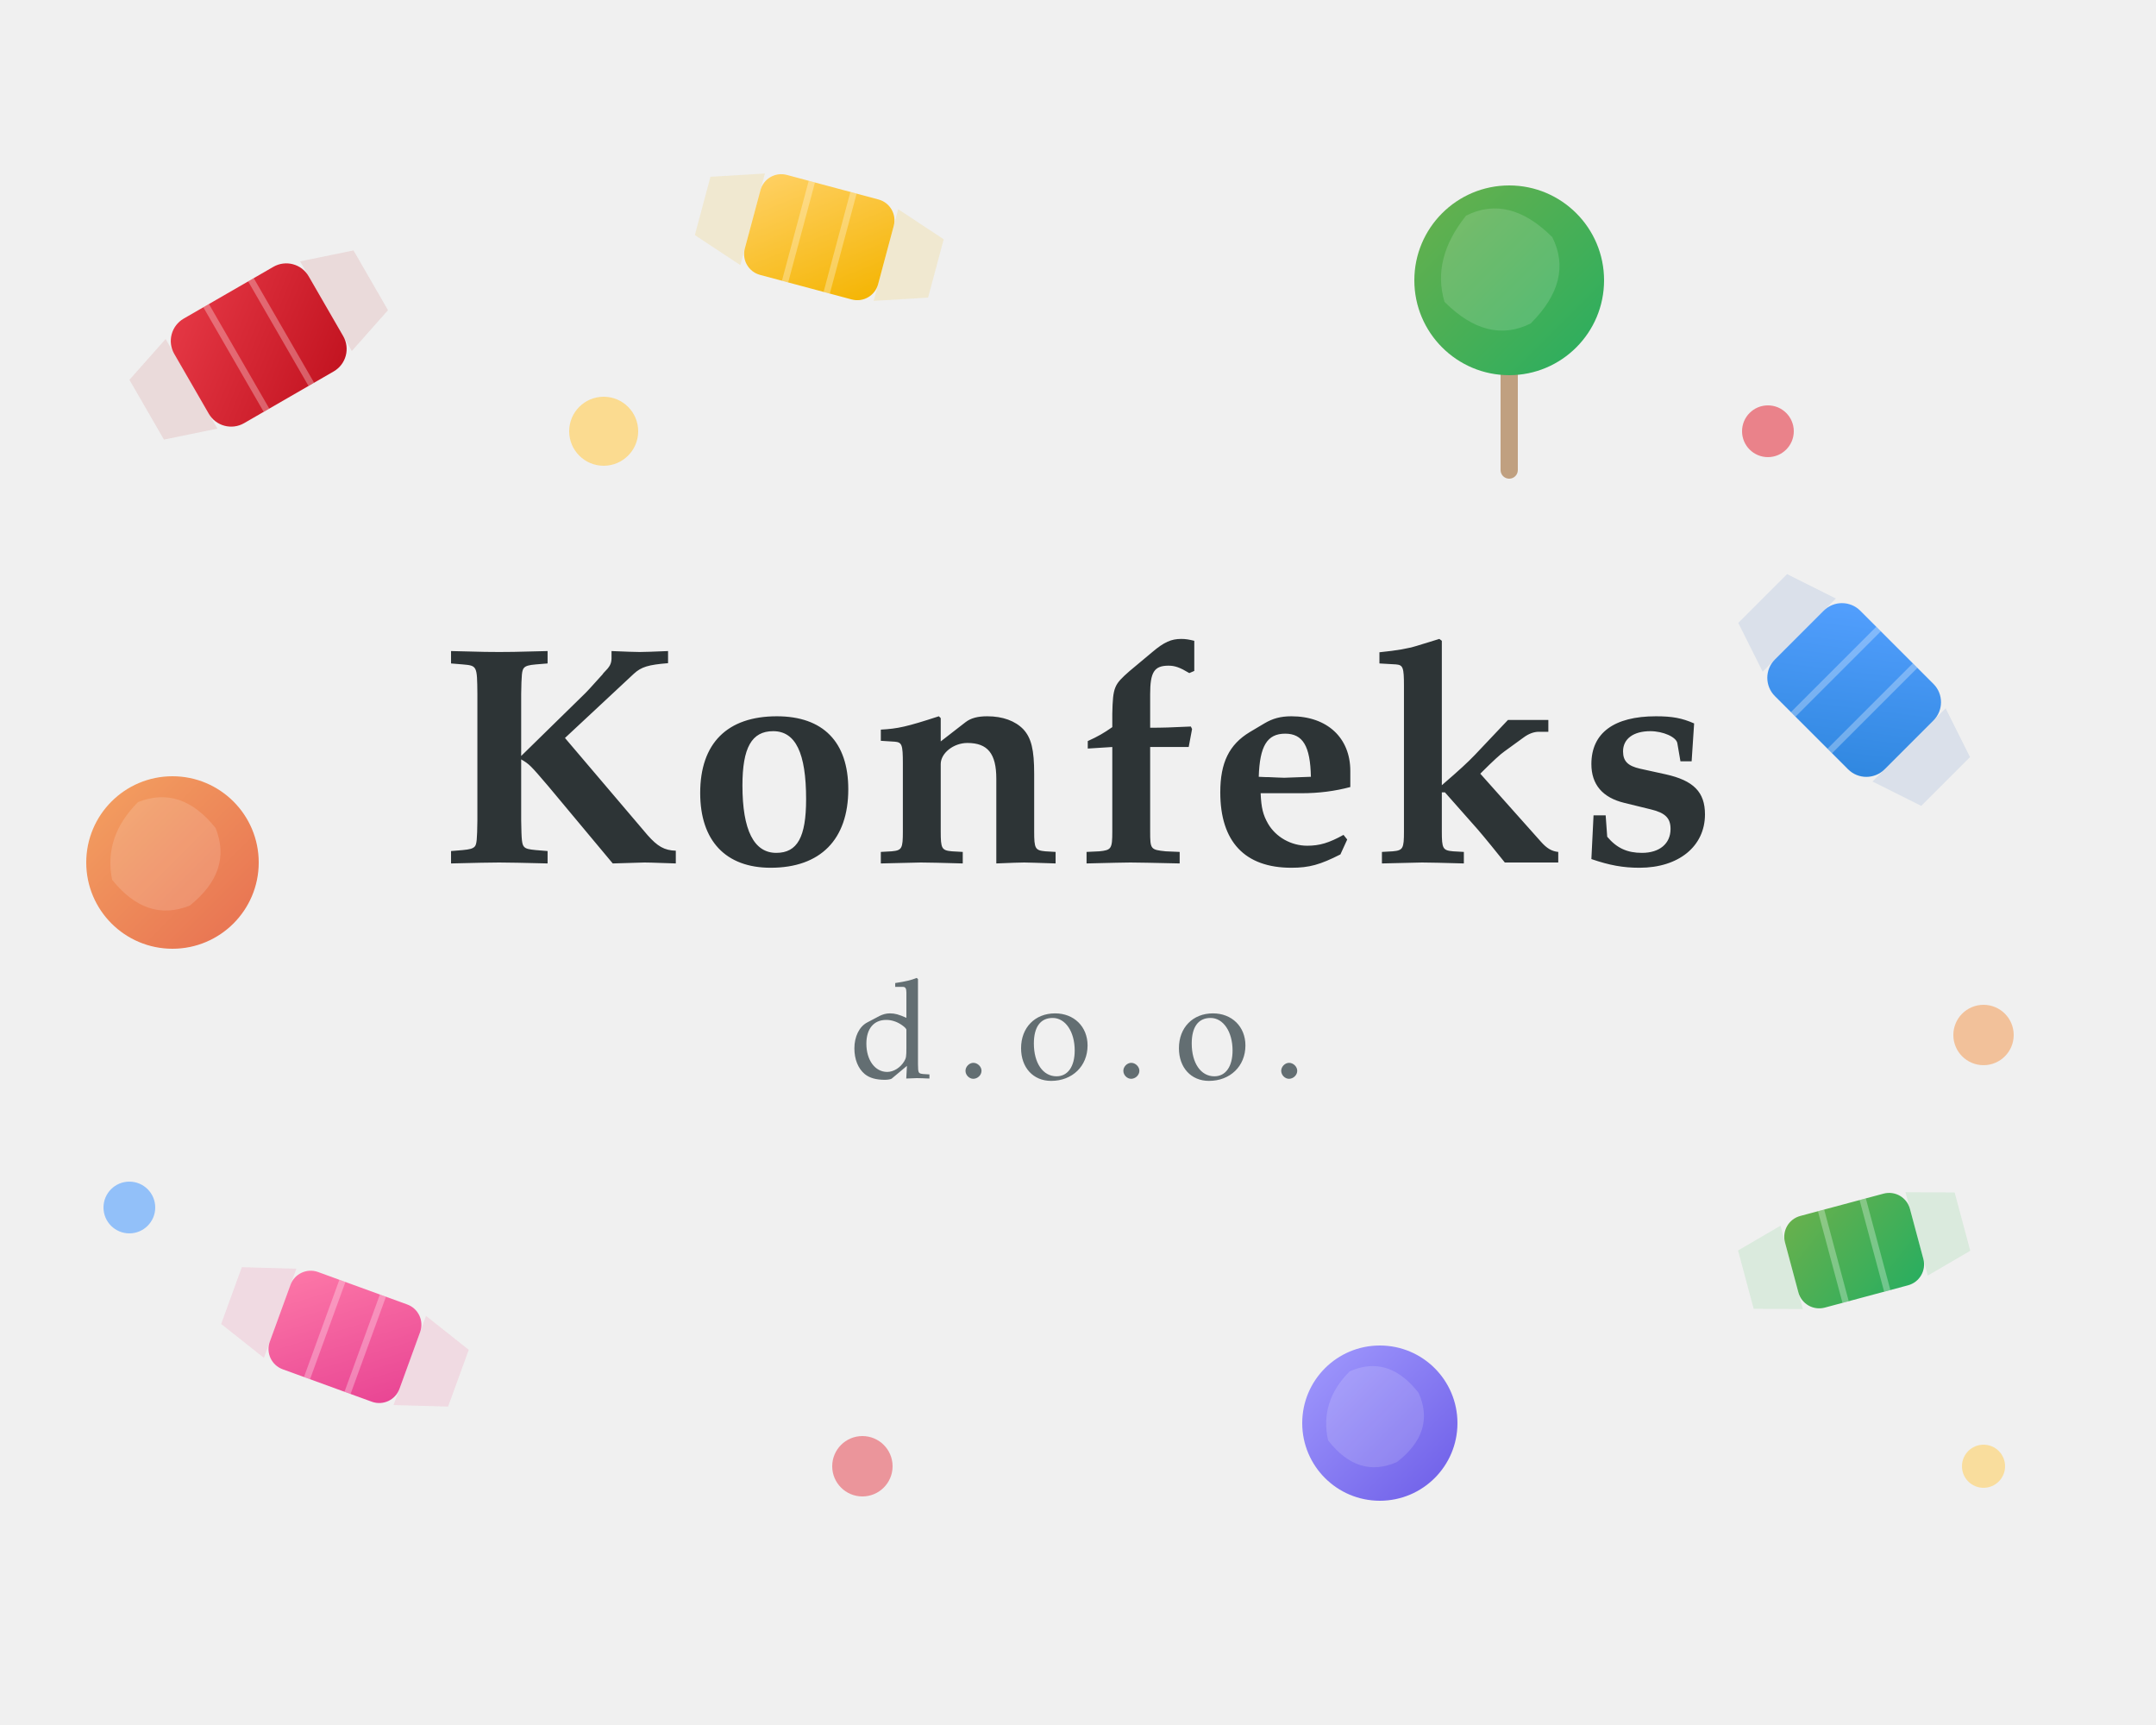
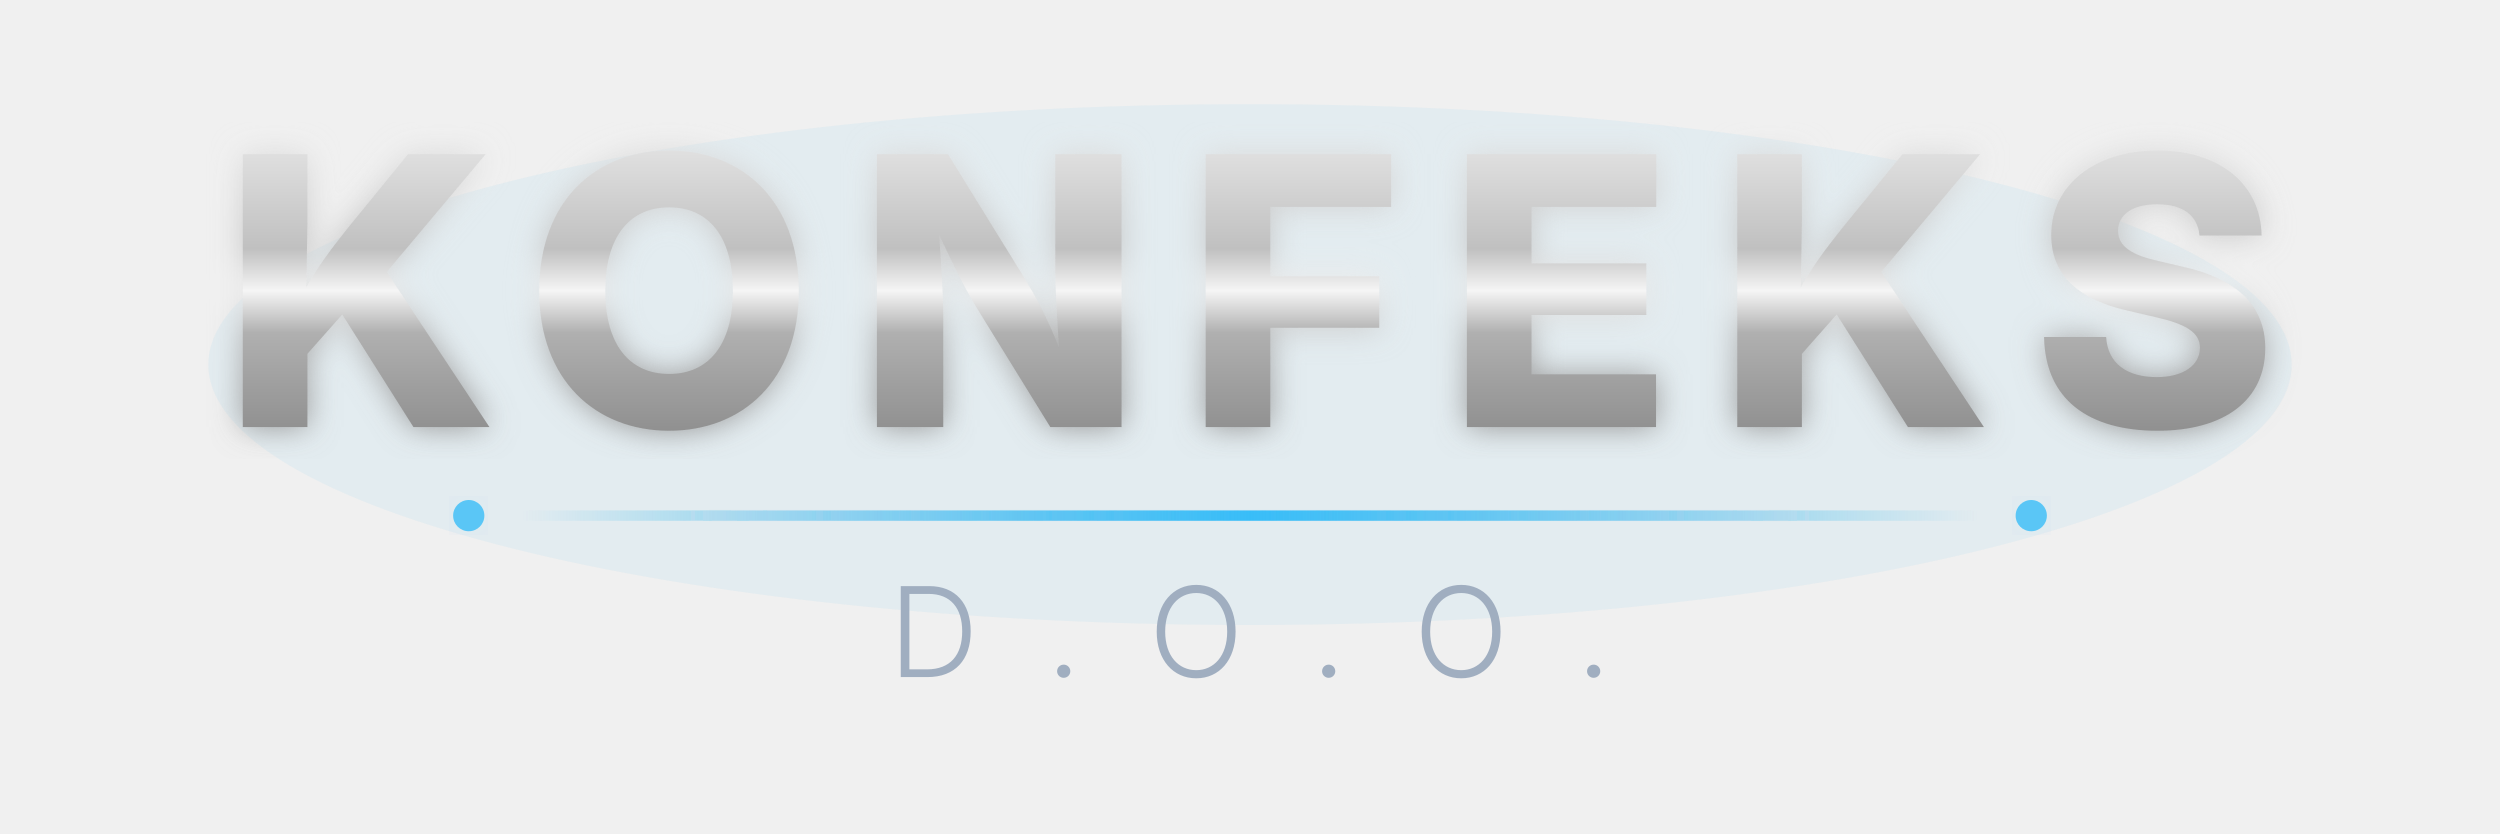
- <svg xmlns="http://www.w3.org/2000/svg" viewBox="0 0 500 400" width="500" height="400">
+ <svg xmlns="http://www.w3.org/2000/svg" viewBox="0 0 480 160" width="480" height="160">
  <defs>
-     <linearGradient id="candyRed" x1="0%" y1="0%" x2="100%" y2="100%">
-       <stop offset="0%" style="stop-color:#e63946" />
-       <stop offset="100%" style="stop-color:#c1121f" />
+     <linearGradient id="metallic" x1="0%" y1="0%" x2="0%" y2="100%">
+       <stop offset="0%" style="stop-color:#e0e0e0" />
+       <stop offset="35%" style="stop-color:#c0c0c0" />
+       <stop offset="50%" style="stop-color:#f5f5f5" />
+       <stop offset="65%" style="stop-color:#b0b0b0" />
+       <stop offset="100%" style="stop-color:#909090" />
    </linearGradient>
-     <linearGradient id="candyOrange" x1="0%" y1="0%" x2="100%" y2="100%">
-       <stop offset="0%" style="stop-color:#f4a261" />
-       <stop offset="100%" style="stop-color:#e76f51" />
+     <linearGradient id="blueGlow" x1="0%" y1="0%" x2="100%" y2="0%">
+       <stop offset="0%" style="stop-color:#0ea5e9; stop-opacity:0" />
+       <stop offset="50%" style="stop-color:#38bdf8; stop-opacity:1" />
+       <stop offset="100%" style="stop-color:#0ea5e9; stop-opacity:0" />
    </linearGradient>
-     <linearGradient id="candyGreen" x1="0%" y1="0%" x2="100%" y2="100%">
-       <stop offset="0%" style="stop-color:#6ab04c" />
-       <stop offset="100%" style="stop-color:#27ae60" />
-     </linearGradient>
-     <linearGradient id="candyBlue" x1="0%" y1="0%" x2="100%" y2="100%">
-       <stop offset="0%" style="stop-color:#54a0ff" />
-       <stop offset="100%" style="stop-color:#2e86de" />
-     </linearGradient>
-     <linearGradient id="candyYellow" x1="0%" y1="0%" x2="100%" y2="100%">
-       <stop offset="0%" style="stop-color:#ffd166" />
-       <stop offset="100%" style="stop-color:#f4b400" />
-     </linearGradient>
-     <linearGradient id="candyPink" x1="0%" y1="0%" x2="100%" y2="100%">
-       <stop offset="0%" style="stop-color:#fd79a8" />
-       <stop offset="100%" style="stop-color:#e84393" />
-     </linearGradient>
-     <linearGradient id="candyPurple" x1="0%" y1="0%" x2="100%" y2="100%">
-       <stop offset="0%" style="stop-color:#a29bfe" />
-       <stop offset="100%" style="stop-color:#6c5ce7" />
-     </linearGradient>
+     <filter id="glow">
+       <feGaussianBlur stdDeviation="3" result="coloredBlur" />
+       <feMerge>
+         <feMergeNode in="coloredBlur" />
+         <feMergeNode in="SourceGraphic" />
+       </feMerge>
+     </filter>
+     <filter id="softGlow">
+       <feGaussianBlur stdDeviation="6" result="blur" />
+       <feMerge>
+         <feMergeNode in="blur" />
+         <feMergeNode in="SourceGraphic" />
+       </feMerge>
+     </filter>
  </defs>
-   <g transform="translate(60, 80) rotate(-30)">
-     <polygon points="-30,-8 -18,-12 -18,12 -30,8" fill="#e8d4d4" opacity="0.8" />
-     <polygon points="30,-8 18,-12 18,12 30,8" fill="#e8d4d4" opacity="0.8" />
-     <rect x="-18" y="-14" width="36" height="28" rx="6" fill="url(#candyRed)" />
-     <line x1="-6" y1="-14" x2="-6" y2="14" stroke="white" stroke-width="1.5" opacity="0.3" />
-     <line x1="6" y1="-14" x2="6" y2="14" stroke="white" stroke-width="1.5" opacity="0.3" />
-   </g>
-   <g transform="translate(190, 55) rotate(15)">
-     <polygon points="-28,-7 -16,-11 -16,11 -28,7" fill="#f0e6c8" opacity="0.8" />
-     <polygon points="28,-7 16,-11 16,11 28,7" fill="#f0e6c8" opacity="0.8" />
-     <rect x="-16" y="-12" width="32" height="24" rx="5" fill="url(#candyYellow)" />
-     <line x1="-5" y1="-12" x2="-5" y2="12" stroke="white" stroke-width="1.5" opacity="0.3" />
-     <line x1="5" y1="-12" x2="5" y2="12" stroke="white" stroke-width="1.5" opacity="0.3" />
-   </g>
-   <g transform="translate(350, 65)">
-     <rect x="-2" y="16" width="4" height="30" rx="2" fill="#c0a080" />
-     <circle cx="0" cy="0" r="22" fill="url(#candyGreen)" />
-     <path d="M-10,-15 Q0,-20 10,-10 Q15,0 5,10 Q-5,15 -15,5 Q-18,-5 -10,-15" fill="white" opacity="0.15" />
-   </g>
-   <g transform="translate(430, 160) rotate(45)">
-     <polygon points="-30,-8 -18,-12 -18,12 -30,8" fill="#d4dce8" opacity="0.8" />
-     <polygon points="30,-8 18,-12 18,12 30,8" fill="#d4dce8" opacity="0.8" />
-     <rect x="-18" y="-14" width="36" height="28" rx="6" fill="url(#candyBlue)" />
-     <line x1="-6" y1="-14" x2="-6" y2="14" stroke="white" stroke-width="1.5" opacity="0.3" />
-     <line x1="6" y1="-14" x2="6" y2="14" stroke="white" stroke-width="1.5" opacity="0.3" />
-   </g>
-   <g transform="translate(40, 200)">
-     <circle cx="0" cy="0" r="20" fill="url(#candyOrange)" />
-     <path d="M-8,-14 Q2,-18 10,-8 Q14,2 4,10 Q-6,14 -14,4 Q-16,-6 -8,-14" fill="white" opacity="0.15" />
-   </g>
-   <g transform="translate(80, 310) rotate(20)">
-     <polygon points="-28,-7 -16,-11 -16,11 -28,7" fill="#f0d4de" opacity="0.8" />
-     <polygon points="28,-7 16,-11 16,11 28,7" fill="#f0d4de" opacity="0.8" />
-     <rect x="-16" y="-12" width="32" height="24" rx="5" fill="url(#candyPink)" />
-     <line x1="-5" y1="-12" x2="-5" y2="12" stroke="white" stroke-width="1.5" opacity="0.3" />
-     <line x1="5" y1="-12" x2="5" y2="12" stroke="white" stroke-width="1.5" opacity="0.3" />
-   </g>
-   <g transform="translate(320, 330)">
-     <circle cx="0" cy="0" r="18" fill="url(#candyPurple)" />
-     <path d="M-7,-12 Q2,-16 9,-7 Q13,2 4,9 Q-5,13 -12,4 Q-14,-5 -7,-12" fill="white" opacity="0.15" />
-   </g>
-   <g transform="translate(430, 290) rotate(-15)">
-     <polygon points="-26,-7 -15,-10 -15,10 -26,7" fill="#d4e8d8" opacity="0.8" />
-     <polygon points="26,-7 15,-10 15,10 26,7" fill="#d4e8d8" opacity="0.8" />
-     <rect x="-15" y="-11" width="30" height="22" rx="5" fill="url(#candyGreen)" />
-     <line x1="-5" y1="-11" x2="-5" y2="11" stroke="white" stroke-width="1.5" opacity="0.3" />
-     <line x1="5" y1="-11" x2="5" y2="11" stroke="white" stroke-width="1.5" opacity="0.3" />
-   </g>
-   <circle cx="140" cy="100" r="8" fill="#ffd166" opacity="0.7" />
-   <circle cx="410" cy="100" r="6" fill="#e63946" opacity="0.6" />
-   <circle cx="460" cy="240" r="7" fill="#f4a261" opacity="0.6" />
-   <circle cx="30" cy="280" r="6" fill="#54a0ff" opacity="0.6" />
-   <circle cx="200" cy="340" r="7" fill="#e63946" opacity="0.5" />
-   <circle cx="460" cy="340" r="5" fill="#ffd166" opacity="0.6" />
-   <text x="250" y="200" text-anchor="middle" font-family="'Georgia', 'Palatino', serif" font-size="72" font-weight="bold" fill="#2d3436" letter-spacing="3">
-     Konfeks
+   <ellipse cx="240" cy="70" rx="200" ry="50" fill="#0ea5e9" opacity="0.06" />
+   <text x="240" y="82" text-anchor="middle" font-family="'Inter', 'Montserrat', 'Arial', sans-serif" font-size="72" font-weight="800" fill="url(#metallic)" letter-spacing="8" filter="url(#glow)">
+     KONFEKS
  </text>
-   <text x="250" y="250" text-anchor="middle" font-family="'Georgia', 'Palatino', serif" font-size="32" fill="#636e72" letter-spacing="6">
-     d.o.o.
+   <rect x="100" y="98" width="280" height="2" rx="1" fill="url(#blueGlow)" filter="url(#softGlow)" />
+   <text x="240" y="130" text-anchor="middle" font-family="'Inter', 'Montserrat', 'Arial', sans-serif" font-size="24" font-weight="300" fill="#a0aec0" letter-spacing="14">
+     D.O.O.
  </text>
+   <circle cx="90" cy="99" r="3" fill="#38bdf8" opacity="0.8" filter="url(#softGlow)" />
+   <circle cx="390" cy="99" r="3" fill="#38bdf8" opacity="0.8" filter="url(#softGlow)" />
</svg>
